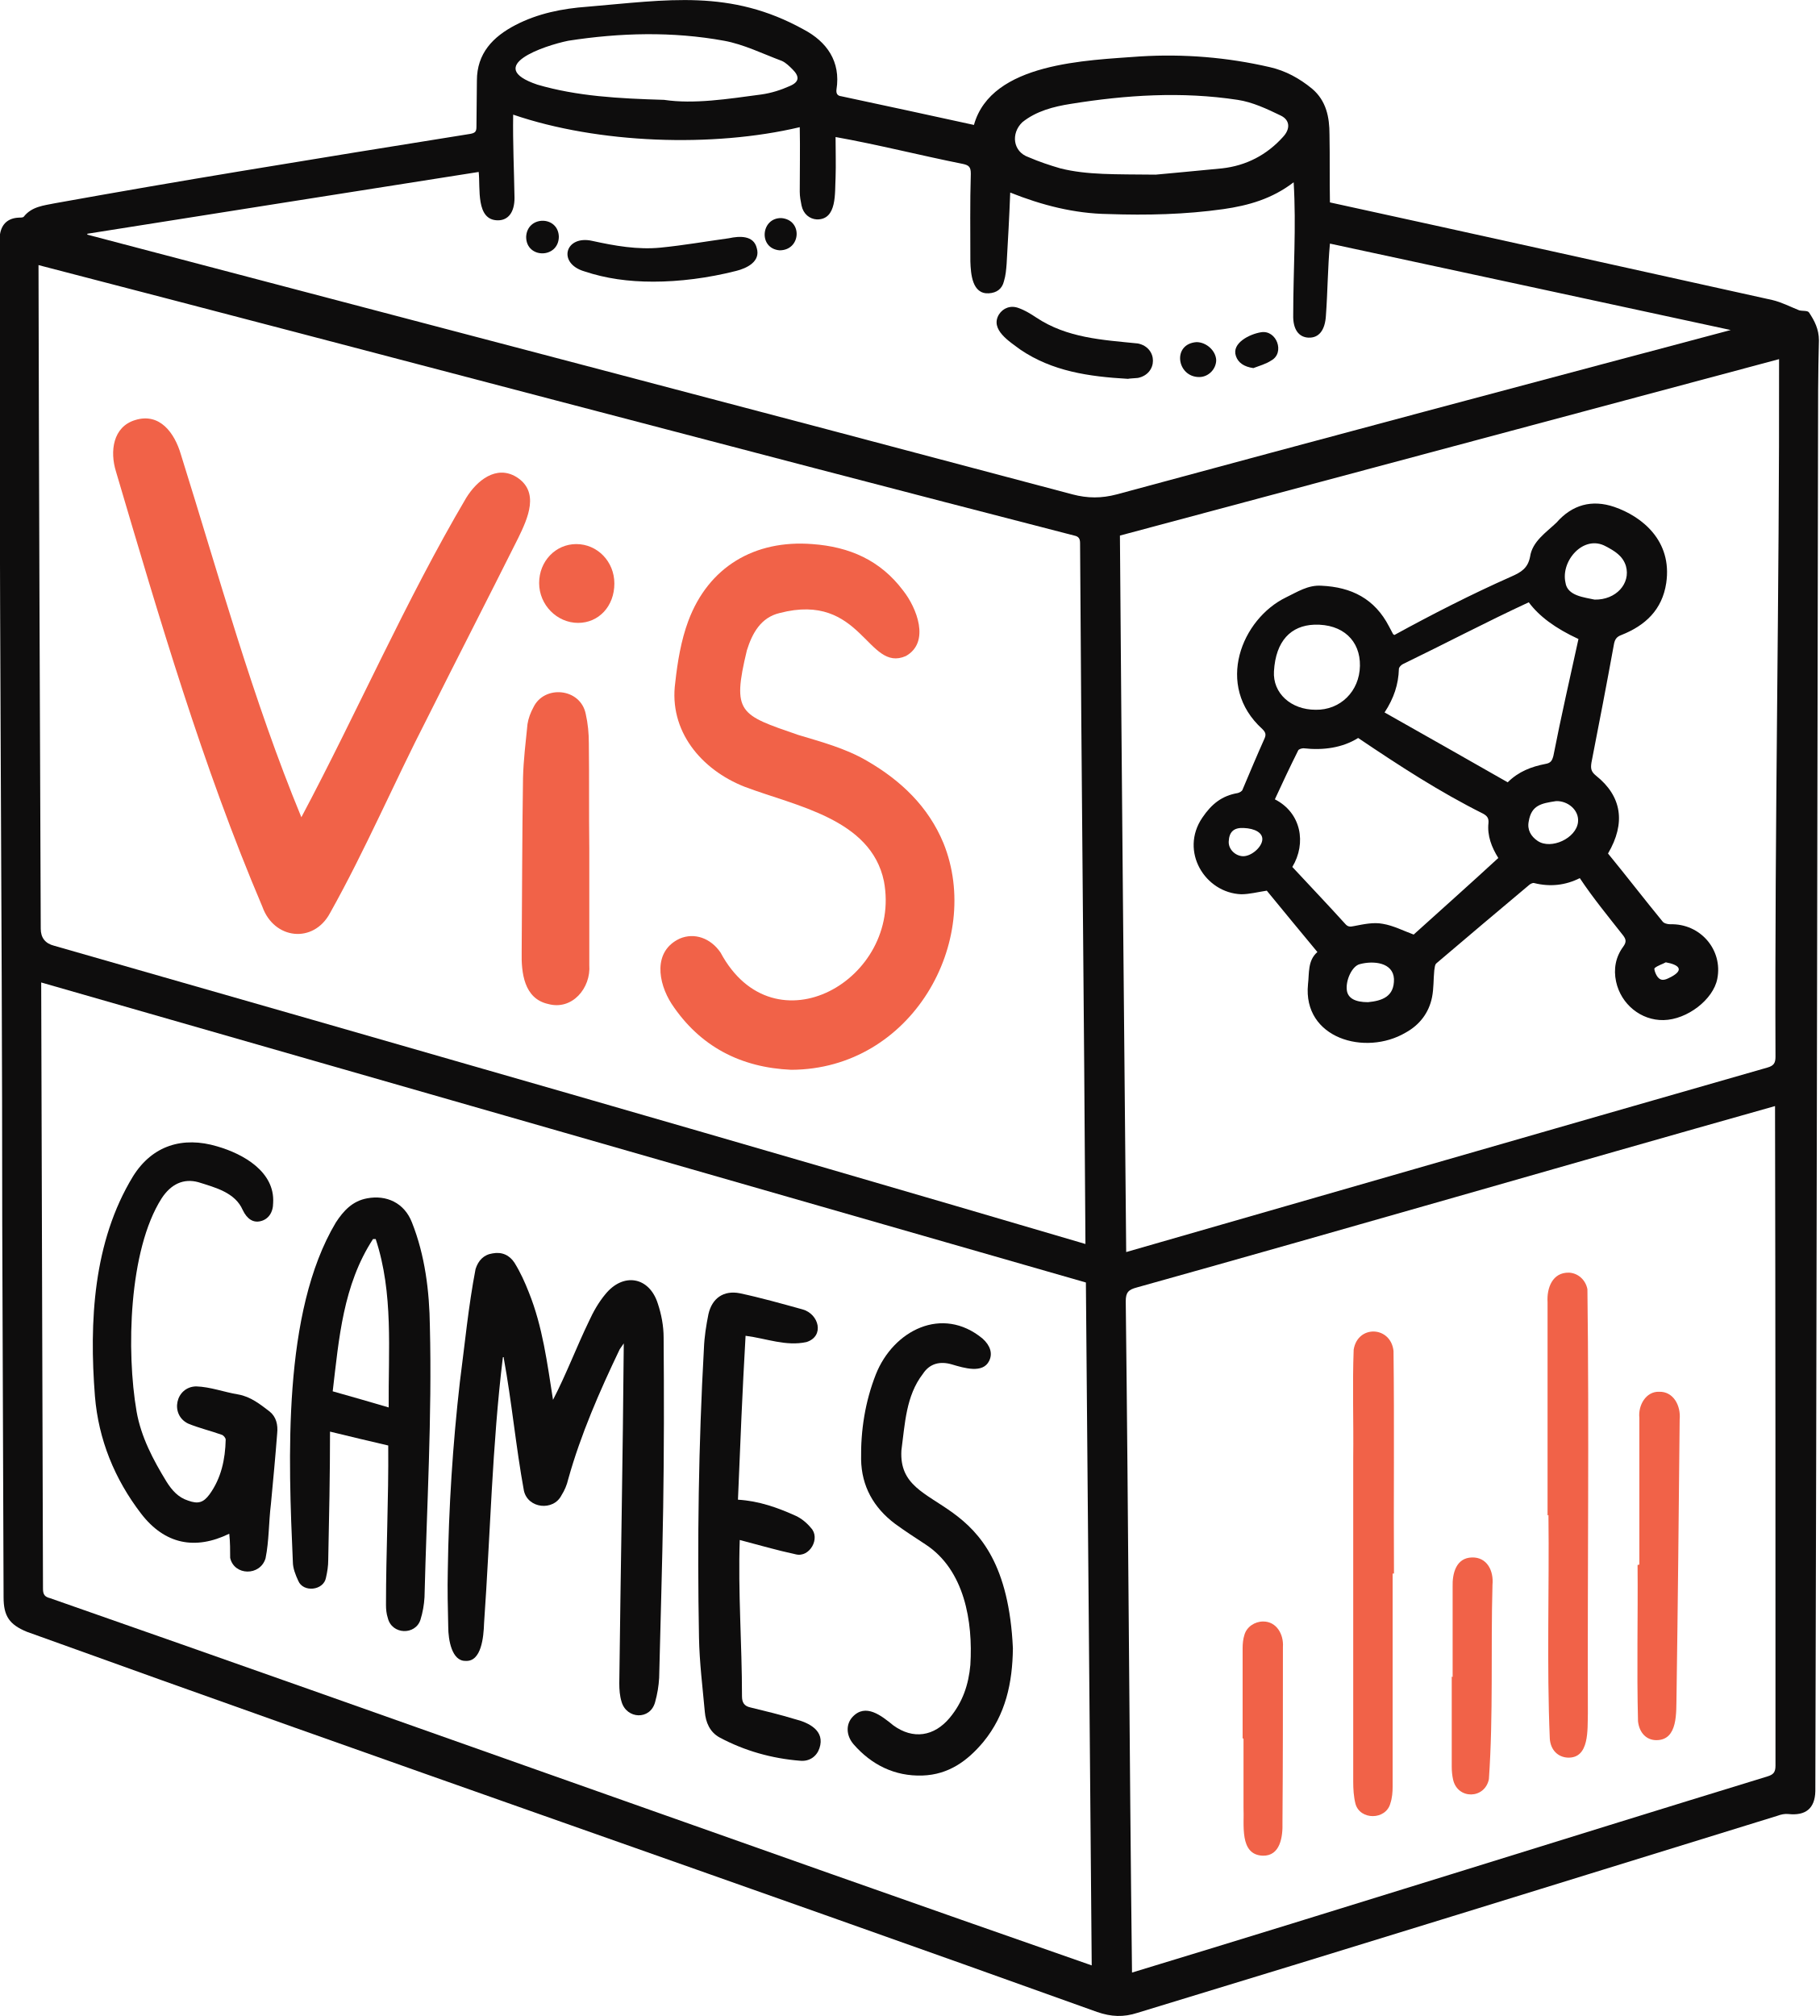
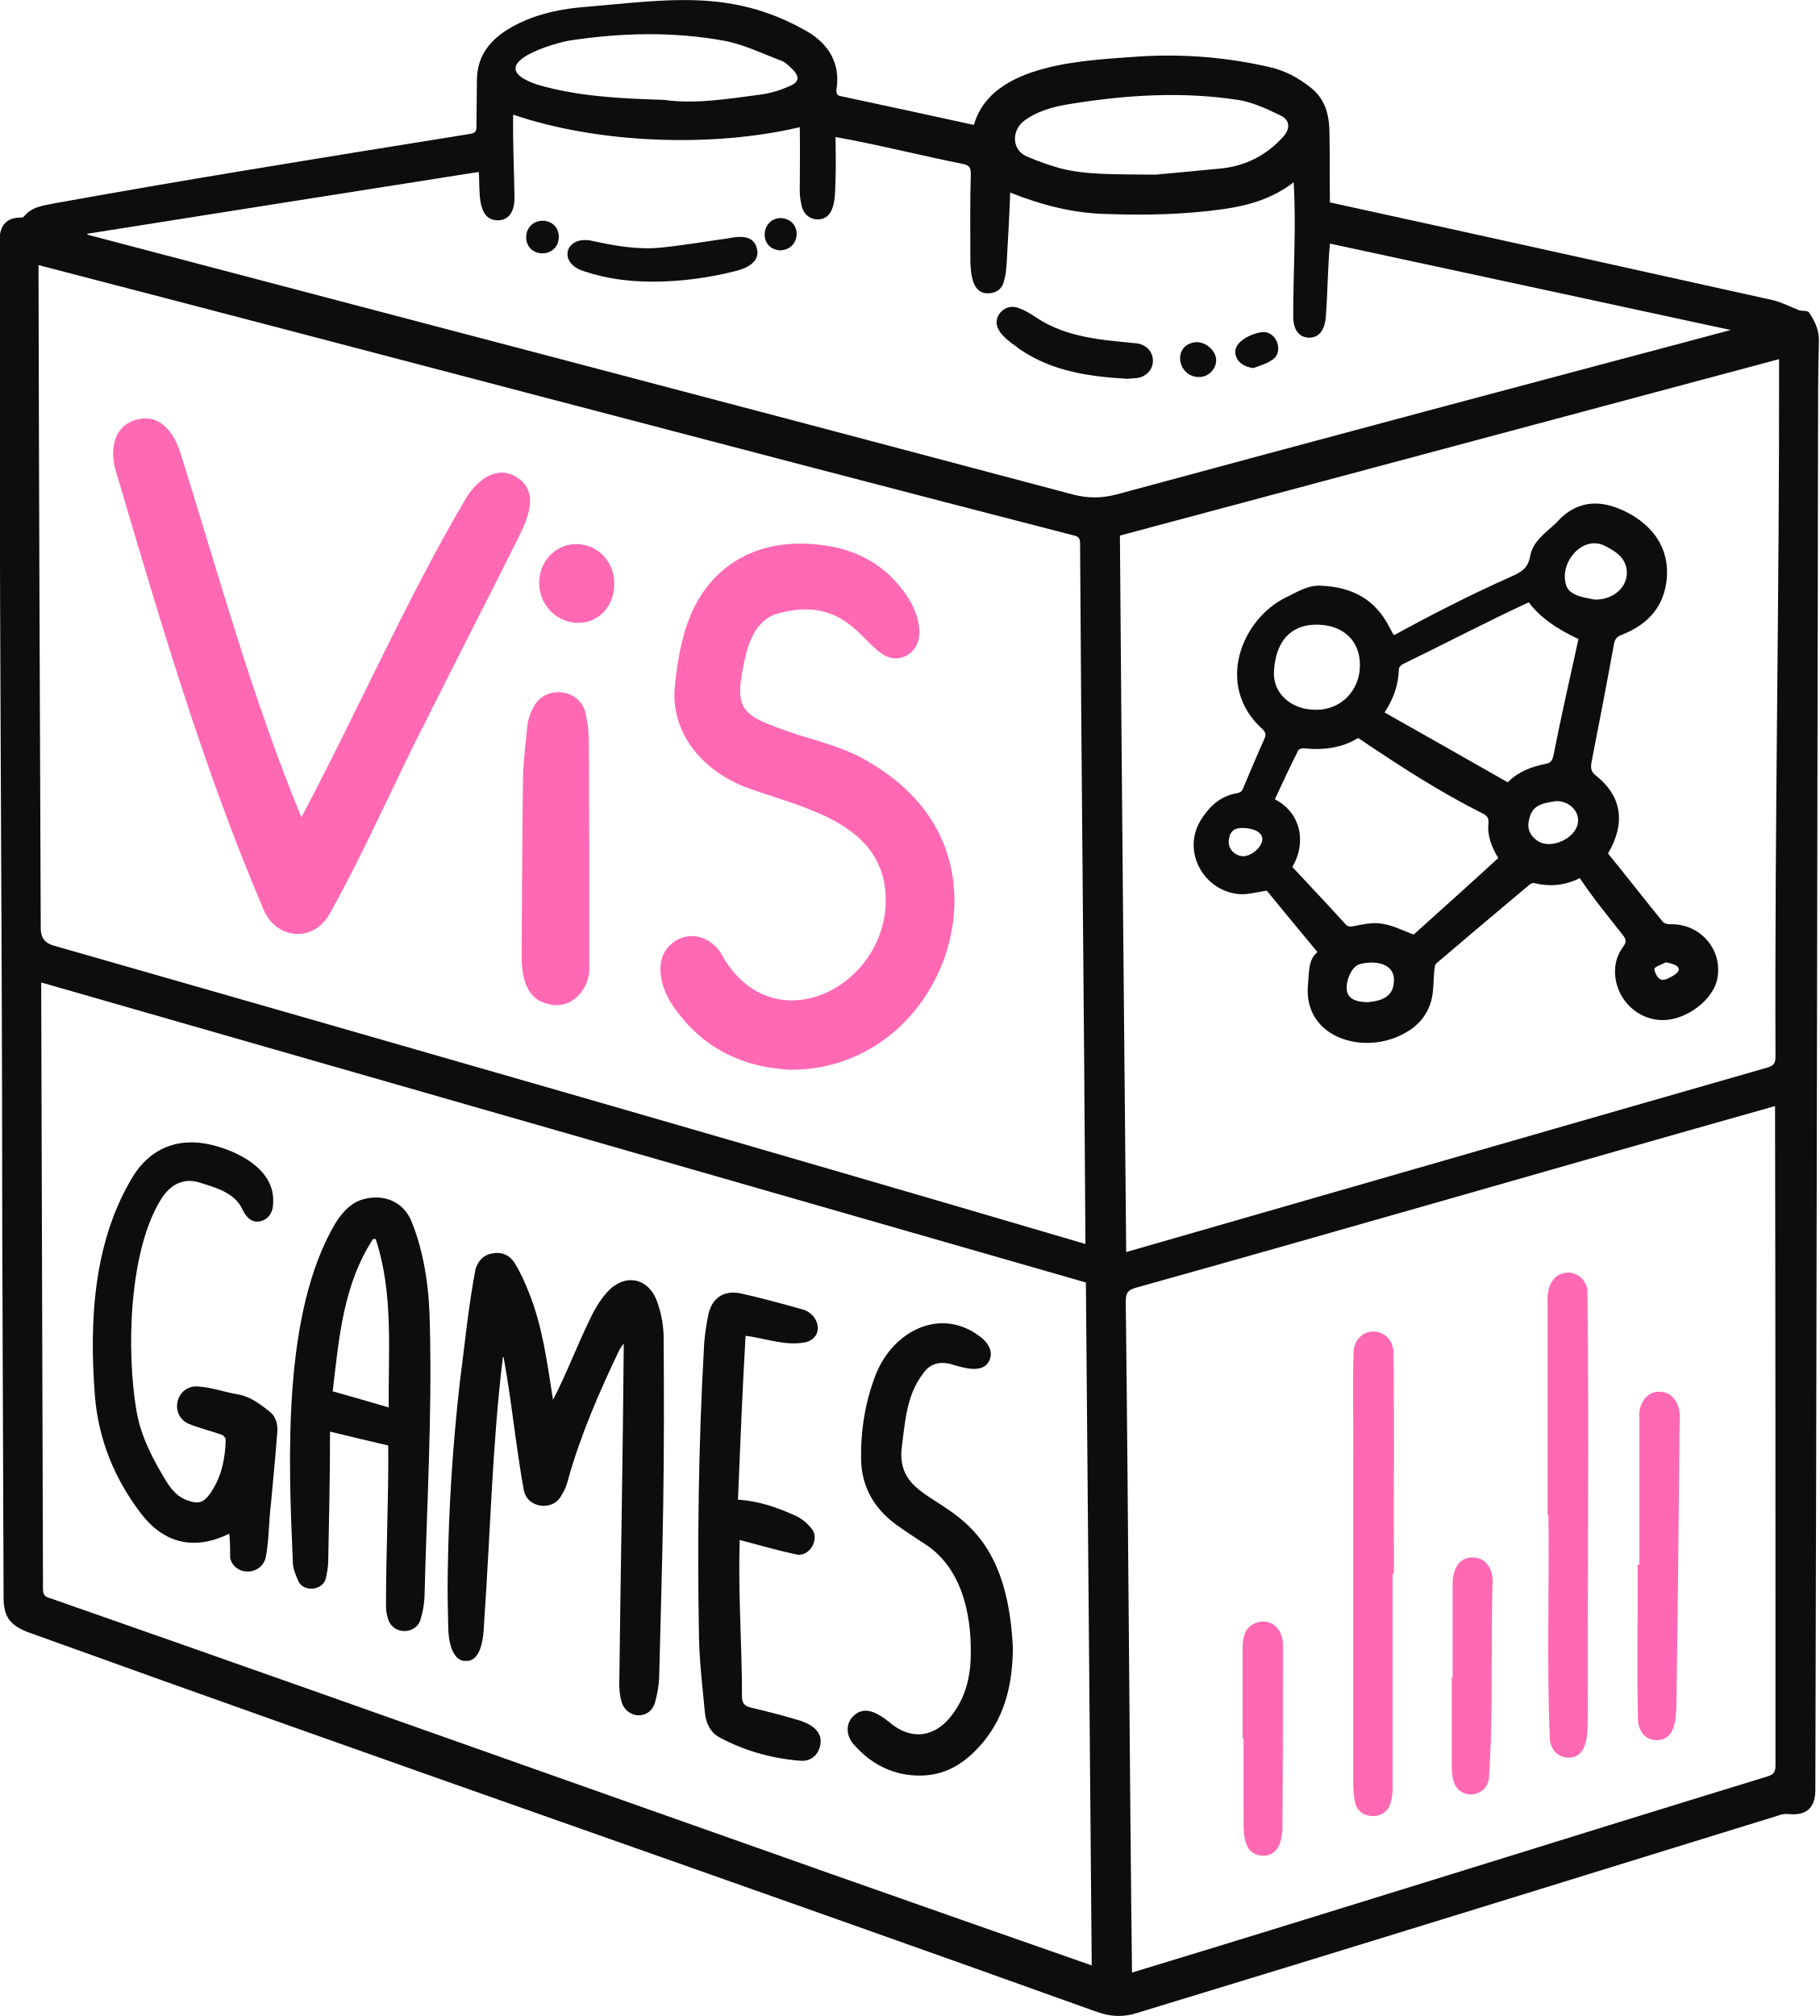
<svg xmlns="http://www.w3.org/2000/svg" version="1.1" id="Layer_2_00000178197685486643072250000007987693039454601145_" x="0px" y="0px" viewBox="0 0 406.4 450.2" style="enable-background:new 0 0 406.4 450.2;" xml:space="preserve">
  <style type="text/css">
	.st0{fill:#0E0D0D;}
- 	.st1{fill:#F16248;}
+ 	.st1{fill:#FF69B4;}
</style>
  <path class="st0" d="M217.5,27.9c3.9-14,25.3-14.4,37.1-15.3c9.8-0.6,19.5,0.2,29,2.4c3.5,0.8,6.6,2.5,9.4,4.8  c3.2,2.7,3.9,6.4,3.9,10.2c0.1,5.1,0,10.1,0.1,15.2c33,7.2,65.8,14.5,98.8,21.8c2.1,0.5,4,1.5,6,2.3c0.8,0.2,1.9,0,2.2,0.5  c1.2,1.8,2.2,3.7,2.2,6.2c-0.2,7.4-0.2,14.9-0.2,22.4c-0.2,100.5-0.3,201.1-0.6,301.6c-0.1,3.9-2.2,5.5-6,5.1  c-0.8-0.1-1.7,0.1-2.5,0.4c-47.6,14.7-95.2,29.5-142.9,44c-3.1,1-5.8,0.9-9-0.2c-79.6-28.6-159.5-56.2-239-84.9  c-3.9-1.6-5.2-3.5-5.2-7.7c-0.1-27.8-0.2-55.5-0.3-83.3c0-73.7-0.8-147.4-0.5-221.1c0.4-2.4,1.9-3.6,4.2-3.7c0.4,0,0.9,0,1.1-0.2  c1.8-2.3,4.5-2.5,6.9-3c13.9-2.5,27.8-4.9,41.7-7.2c17-2.8,34.1-5.6,51.1-8.3c1.1-0.2,1.4-0.5,1.4-1.6c0-3.4,0.1-6.9,0.1-10.3  c0-6.1,3.6-9.8,8.6-12.4c5-2.6,10.5-3.7,16.1-4.1C149,0,163.1-2.5,179.5,6.6c5.1,2.7,8.3,7.1,7.3,13.4c-0.1,0.9,0.2,1.4,1.1,1.5  C197.7,23.6,207.5,25.7,217.5,27.9z M242.4,277.8c-0.3-52.2-0.9-104.3-1.2-156.5c0-1-0.3-1.5-1.3-1.7C162.7,99.7,85.7,79.2,8.6,59.2  c0.1,49.4,0.3,98.8,0.5,148.2c0,2,1,3.3,3,3.8C88.9,233.2,165.7,255.2,242.4,277.8L242.4,277.8z M243.8,438.9  c-0.4-51.1-0.9-102-1.3-152.5c-77.9-22.4-155.6-44.7-233.3-67c0.1,45.1,0.3,90.2,0.4,135.4c0,1.3,0.4,1.8,1.6,2.1  C88.7,384,166.1,411.8,243.8,438.9L243.8,438.9z M252.8,440.5c47.4-14.4,94.6-29.3,141.9-43.8c1.3-0.4,1.8-0.9,1.8-2.4  c0-49.1,0-98.2-0.1-147.3c-47.5,13.4-94.9,27.2-142.5,40.5c-1.9,0.5-2.5,1.1-2.5,3.1C252,340.6,252.2,390.5,252.8,440.5L252.8,440.5  z M251.5,279.6c47.7-13.7,95.4-27.5,143.2-41.2c1.4-0.4,1.8-1,1.8-2.4c-0.2-51.9,0.9-103.8,0.8-155.8  C348,93.4,299,106.5,250.1,119.6C250.5,173,251,226.2,251.5,279.6L251.5,279.6z M19.5,52.2l0,0.2c73.3,19.3,146.7,38.5,220,58  c3.4,0.9,6.5,0.9,9.9,0c45.8-12.4,91.2-24.5,137.1-36.7c-30.1-6.5-59.7-12.9-89.5-19.3c-0.5,5.4-0.5,10.7-0.9,16.1  c-0.2,3.3-1.6,5-3.9,4.9c-2.2-0.1-3.5-1.9-3.4-5.1c0-10,0.7-19.6,0.1-29.6c-4.8,3.7-10.1,5.2-15.7,6c-8.5,1.2-17.1,1.4-25.7,1.1  c-7.6-0.1-14.9-2-21.9-4.8c-0.2,5.4-0.5,10.7-0.8,15.9c-0.1,1.3-0.2,2.6-0.6,3.9c-0.4,1.7-1.6,2.6-3.4,2.7c-3.7,0.2-4-4.3-4.1-7.1  c0-6.5-0.1-13.1,0.1-19.6c0-1.5-0.4-1.9-1.8-2.2c-9.5-1.9-18.9-4.3-28.4-6c0,3.1,0.1,6.1,0,9.1c-0.2,3.3,0.4,9.4-4.2,9.3  c-1.6-0.1-3-1.2-3.4-3.1c-0.2-1-0.4-2-0.4-3.1c0-4.8,0.1-9.6,0-14.4c-19.4,4.6-45,3.7-64-2.8c-0.1,6.4,0.2,12.3,0.3,18.6  c0,3.2-1.4,5-3.7,5c-5,0-3.9-7.2-4.3-10.8C77.6,43,48.6,47.6,19.5,52.2L19.5,52.2z M258.1,39c3-0.3,8.9-0.8,14.8-1.4  c5.4-0.6,10-3,13.6-7c1.7-1.8,1.6-3.8-0.5-4.8c-3.1-1.5-6.3-3-9.6-3.5c-12.5-1.9-24.9-1.1-37.3,0.9c-3.8,0.6-7.7,1.6-10.8,4.1  c-2.6,2.5-2.1,6.6,1.4,7.8c2.3,1,4.7,1.8,7.1,2.5C242.8,39.1,249,38.9,258.1,39z M148.3,22.3c6.7,1,14.2-0.2,21.7-1.2  c2.2-0.3,4.4-1,6.4-1.9c2.1-0.9,2.2-2.1,0.6-3.7c-0.7-0.7-1.5-1.5-2.4-1.9c-4.3-1.6-8.5-3.7-12.9-4.5c-11.5-2.1-23.2-1.8-34.8,0  c-5.4,1.1-19,5.7-6.9,9.8C128.9,21.5,138.1,22,148.3,22.3L148.3,22.3z" />
  <path class="st1" d="M176.7,238.9c-11.3-0.5-20.4-5.2-26.7-14.7c-3.1-4.8-4.2-11.8,1.8-14.6c3.3-1.4,6.9-0.1,9.1,3.1  c12,22.4,40.6,6,36.5-15.9c-2.9-14-19.8-16.8-31.1-21.1c-9.7-3.8-17-12.5-15.5-23.3c0.5-4.6,1.3-9.4,2.9-13.7  c4.5-12.1,14.8-18.2,27.7-17.2c8.3,0.6,15.2,3.6,20.3,10.4c3,3.8,6.1,11.5,0.6,14.6c-8.6,3.8-9.8-14.4-28.2-9.6  c-4.2,1-6.1,4.5-7.3,8.3c-3.4,14.1-1.6,14.4,11.4,18.9c5.3,1.6,10.6,3,15.4,5.8c7.6,4.4,13.7,10.2,17.1,18.4  C219.5,210.1,203.7,238.8,176.7,238.9L176.7,238.9z" />
  <path class="st1" d="M67.3,182.5c12.5-23.5,23.3-48.4,36.8-71.3c2.4-3.9,6.7-7.4,11.2-4.7c5.3,3.3,2.6,9.2,0.4,13.7  c-6.7,13.4-13.6,26.8-20.3,40.2c-7.4,14.4-13.8,29.4-21.7,43.5c-3.7,6.9-12.5,5.9-15.1-1.4c-13.4-31.5-23-64.4-32.7-97.2  c-1.4-4.5-0.7-10,4.3-11.5c5.5-1.7,8.8,2.9,10.2,7.7C48.9,128.6,56.4,156.1,67.3,182.5L67.3,182.5z" />
  <path class="st1" d="M131.6,189.4c0,8.7,0,17.4,0,26.1c0.4,5.1-3.8,10.2-9.2,8.7c-5.4-1.2-6-7-5.9-11.6c0.1-12.9,0.1-25.9,0.3-38.9  c0.1-4,0.6-8,1-12c0.2-1.3,0.7-2.6,1.3-3.7c2.4-5.1,10.5-4.4,11.7,1.4c0.5,2.2,0.7,4.4,0.7,6.6C131.6,173.8,131.5,181.6,131.6,189.4  C131.6,189.4,131.6,189.4,131.6,189.4z" />
  <path class="st1" d="M137.2,130.3c0,5.1-3.5,8.8-8.1,8.8c-4.7,0-8.7-4-8.7-8.9s3.7-8.7,8.3-8.7C133.4,121.5,137.2,125.4,137.2,130.3  z" />
  <path class="st0" d="M112.3,303.1c-2.4,19.7-2.8,39.6-4.2,59.4c-0.1,3.1-0.6,8.6-4.1,8.4c-3.1,0.1-3.9-4.7-3.9-7.6  c-0.1-4.2-0.2-8.4-0.1-12.5c0.2-14.1,1.1-28.2,2.7-42.2c1.1-8.4,1.9-16.9,3.5-25.2c0.6-1.9,1.8-3.2,3.8-3.5c2.1-0.4,3.8,0.4,4.9,2.1  c1.3,2.1,2.3,4.3,3.2,6.6c3.1,7.7,4.1,15.8,5.4,24c3-5.8,5.2-11.7,8-17.5c1-2.2,2.2-4.3,3.7-6.1c4-4.9,9.8-3.9,11.7,2.1  c0.8,2.4,1.3,5,1.3,7.6c0.1,12.7,0.1,25.3-0.1,38c-0.2,12.7-0.6,25.3-0.9,38c-0.1,1.8-0.4,3.6-0.9,5.4c-1.1,4.1-6.4,3.8-7.5-0.1  c-0.4-1.3-0.5-2.7-0.5-4.1c0.3-25.4,0.8-50.6,1-75.9c-0.5,0.7-0.7,1-0.9,1.3c-4.5,9.4-8.7,19-11.5,29c-0.3,1.3-0.8,2.5-1.5,3.6  c-1.8,3.6-7.5,3-8.4-1c-1.8-9.8-2.7-19.8-4.5-29.6C112.6,303.1,112.5,303.1,112.3,303.1L112.3,303.1z" />
  <path class="st0" d="M86.7,322.8c-4.3-1-8.5-2-13-3.1c0,9.6-0.2,19.1-0.4,28.7c0,1.3-0.2,2.6-0.5,3.9c-0.5,2.9-5.1,3.4-6.2,0.7  c-0.6-1.3-1.2-2.8-1.2-4.2c-1-22.8-2.4-55.7,9.6-75.8c1.7-2.6,3.7-4.8,7-5.4c4.3-0.8,8.3,1,10,5.4c2.9,7.3,3.9,15.3,4,23.2  c0.5,20.2-0.7,40.3-1.2,60.5c-0.1,1.7-0.4,3.4-0.9,5c-1.1,3.5-6.4,3.4-7.3-0.4c-0.3-0.9-0.4-1.9-0.4-2.9  C86.2,346.5,86.8,334.8,86.7,322.8L86.7,322.8z M83.9,276.7c-0.2,0-0.4,0-0.6,0c-6.7,10.3-7.6,22.2-9,34c4.3,1.2,8.4,2.4,12.5,3.6  C86.7,301.6,87.9,288.8,83.9,276.7L83.9,276.7z" />
  <path class="st0" d="M51.2,342.5c-7.6,3.7-14.4,2.4-19.7-4.5c-5.9-7.7-9.5-16.5-10.3-26.2c-1.3-16.6-0.4-34.5,8.5-49.1  c4.3-6.9,11.1-9,18.8-6.7c5.9,1.7,12.9,5.7,12.5,12.6c0,2.2-1.1,3.7-2.8,4.1c-1.6,0.4-3-0.4-4-2.5c-1.7-3.9-6.1-5-9.9-6.2  c-3.3-0.9-6.1,0.4-8.2,3.6c-7.4,11.6-7.9,34.3-5.6,47.6c1,5.7,3.7,10.8,6.7,15.7c1.2,1.9,2.6,3.5,4.8,4.2c2.2,0.8,3.4,0.5,4.8-1.4  c2.6-3.6,3.5-7.8,3.6-12.2c0-0.4-0.5-1-0.9-1.1c-2.5-0.9-5.1-1.5-7.5-2.5c-4.1-2-2.8-8.2,1.8-8.3c3.2,0.1,6.3,1.3,9.4,1.8  c2.8,0.5,4.9,2.2,7,3.8c1.5,1.2,1.9,3,1.7,4.9c-0.4,5.2-0.9,10.5-1.4,15.8c-0.5,4-0.4,8.2-1.2,12.1c-1.2,4-7,3.9-7.9-0.1  C51.4,346.2,51.4,344.4,51.2,342.5L51.2,342.5z" />
  <path class="st0" d="M164.8,334.9c4.8,0.3,8.9,1.8,12.9,3.6c1.3,0.6,2.5,1.6,3.4,2.7c2.2,2.3-0.3,6.7-3.4,5.9  c-4.2-0.9-8.3-2.1-12.5-3.2c-0.4,11.6,0.5,23.3,0.5,34.9c0,1.4,0.5,2.2,1.9,2.5c3.3,0.8,6.6,1.6,9.9,2.6c3.2,0.8,6.8,2.6,5.5,6.5  c-0.6,1.8-2.2,3-4.3,2.8c-6.3-0.5-12.4-2.2-18-5.2c-2.2-1.2-3.1-3.4-3.3-5.7c-0.5-5.5-1.2-11.1-1.3-16.6  c-0.4-21.6-0.1-43.1,1.1-64.6c0.1-2.6,0.5-5.1,1-7.6c0.8-3.6,3.4-5.4,7-4.7c4.7,1,9.3,2.3,14,3.6c3.7,1,5,6,0.9,7.3  c-4.6,1-8.9-0.8-13.6-1.4C165.8,310.4,165.3,322.6,164.8,334.9L164.8,334.9z" />
  <path class="st0" d="M226.2,368.1c-0.1,7.7-1.6,14.8-6.6,20.9c-3.6,4.3-7.8,7.3-13.6,7.5c-6.2,0.2-11.4-2.4-15.4-7  c-1.7-2-1.7-4.5-0.2-6.1c2.9-3.1,6.4-0.3,9.1,1.9c4.4,3.2,9.1,2.5,12.6-1.7c2.9-3.5,4.2-7.4,4.6-11.8c0.6-9.7-1.3-21.2-10-26.9  c-2.3-1.5-4.6-3-6.8-4.6c-4.8-3.6-7.5-8.4-7.6-14.4c-0.1-6.5,0.9-12.9,3.3-19c3.9-9.8,14.8-15.4,23.8-8c1.8,1.6,2.3,3.4,1.5,5  c-1.4,2.9-5.6,1.6-8.3,0.8c-2.7-0.8-5-0.2-6.5,2.1c-3.8,4.9-4,11.2-4.8,17.1C200.4,339.4,224.5,330.8,226.2,368.1L226.2,368.1z" />
  <path class="st1" d="M345.6,338.4c0-15.9,0-31.8,0-47.6c-0.2-3.2,1.1-6.7,4.8-6.6c2,0.1,3.7,1.6,4.1,3.7c0.4,31.6,0,63.2,0.1,94.7  c-0.1,3.6,0.4,10.1-4.5,9.9c-2.1-0.1-3.8-1.6-4-4.2c-0.7-16.6-0.1-33.4-0.3-50C345.7,338.4,345.7,338.4,345.6,338.4L345.6,338.4z" />
  <path class="st1" d="M311,351.4c0,15.9,0,31.8,0,47.6c0,1.2-0.1,2.5-0.5,3.7c-1,3.8-6.8,3.8-7.8,0.1c-0.4-1.6-0.5-3.3-0.5-4.9  c0-24.1,0-48.3,0-72.4c0.1-8-0.2-16.1,0.1-24.1c0.9-5.6,8.3-5.3,8.9,0.3c0.2,16.6,0,33.1,0.1,49.7  C311.2,351.4,311.1,351.4,311,351.4L311,351.4z" />
  <path class="st1" d="M366.1,349.4c0-10.9,0-21.9,0-32.8c-0.3-2.8,1.5-5.9,4.4-5.8c3.2-0.1,4.9,3.1,4.6,6.2  c-0.2,20.6-0.4,41.1-0.7,61.7c-0.1,3.6,0.4,9.9-4.5,9.9c-2.2,0-3.8-1.6-4.1-4.2c-0.3-11.6,0-23.3-0.1-34.9  C365.9,349.4,366,349.4,366.1,349.4L366.1,349.4z" />
  <path class="st1" d="M324.4,374.5c0-6.7,0-13.4,0-20.1c-0.1-3.1,0.8-6.5,4.3-6.6c3.4-0.1,4.9,3,4.6,6.1c-0.4,14.5,0.2,29-0.8,43.4  c-0.9,4.5-7,4.6-8,0.1c-0.2-0.9-0.3-1.9-0.3-2.9c0-6.7,0-13.4,0-20.1L324.4,374.5L324.4,374.5z" />
  <path class="st1" d="M277.5,388.2c0-6.7,0-13.4,0-20.1c0-1,0.1-2.1,0.4-3c0.5-1.8,2.3-3,4.2-3c3,0,4.6,2.9,4.4,5.7  c0,13.1,0,26.1-0.1,39.2c0.1,3.2-0.5,7.5-4.4,7.4c-5.3-0.2-4.1-7-4.3-10.8c0-5.1,0-10.2,0-15.3C277.6,388.2,277.6,388.2,277.5,388.2  L277.5,388.2z" />
  <path class="st0" d="M294.2,212.6c-3.9-4.7-7.7-9.3-11.3-13.7c-2,0.3-3.9,0.8-5.7,0.8c-8.1-0.3-13.8-9.6-8.7-17.1  c2.1-3.1,4.4-4.9,7.9-5.5c0.4-0.1,1-0.4,1.1-0.8c1.6-3.8,3.2-7.6,4.9-11.4c0.4-0.9,0.2-1.4-0.5-2.1c-10.7-9.7-4.6-24.6,5.3-29.4  c2.5-1.2,4.9-2.8,7.9-2.6c6.7,0.3,11.9,2.9,15.1,9.1c0.3,0.6,0.6,1.1,0.9,1.7c0,0,0.1,0.1,0.3,0.2c8.4-4.6,17.2-9.1,26-13  c2.3-1,3.8-1.9,4.3-4.5c0.5-3.4,3.6-5.4,5.9-7.6c3.5-4,7.9-5.2,12.9-3.5c6.1,2.1,13,7.5,11.6,17c-0.9,6-4.7,9.5-10,11.6  c-1.1,0.4-1.5,1-1.7,2.2c-1.6,8.8-3.3,17.6-5,26.3c-0.2,1.3-0.1,2,1,2.9c5.8,4.6,6.7,10.6,2.7,17.4c4.1,5,8.1,10.2,12.2,15.2  c0.3,0.4,1.1,0.6,1.7,0.6c6.7-0.2,11.8,5.7,10.5,12.2c-0.9,4.6-6.7,9.1-12,9.2c-5,0.1-9.5-3.5-10.6-8.6c-0.6-2.8-0.1-5.5,1.6-7.8  c0.8-1.1,0.6-1.7-0.1-2.6c-3.3-4.2-6.6-8.2-9.6-12.7c-3.2,1.6-6.6,2-10.2,1.1c-0.3-0.1-0.9,0.2-1.2,0.5  c-6.9,5.8-13.8,11.6-20.6,17.4c-0.4,0.3-0.4,1.1-0.5,1.6c-0.2,2-0.1,4-0.5,6c-0.7,3.5-2.8,6.2-5.9,7.9c-9,5.3-23,1.3-21.8-10.8  C292.4,217.3,292,214.5,294.2,212.6L294.2,212.6z M334.6,191.6c-1.5-2.4-2.5-5-2.2-7.8c0.1-1.1-0.3-1.6-1.2-2.1  c-9.8-4.9-18.7-10.7-27.9-16.9c-3.5,2.2-7.8,2.8-12.2,2.3c-0.4,0-1.1,0.2-1.2,0.5c-1.8,3.6-3.5,7.2-5.2,10.9c5.9,3,7.1,9.8,3.9,15.1  c4,4.3,8,8.5,11.8,12.7c0.6,0.7,1.1,0.7,2,0.5c2.1-0.4,4.3-0.9,6.4-0.5c2.4,0.4,4.7,1.6,6.9,2.4  C321.9,203.1,328.2,197.5,334.6,191.6L334.6,191.6z M341.4,134.5c-9.5,4.4-18.8,9.3-28.1,13.8c-0.4,0.2-0.9,0.7-0.9,1.1  c-0.1,3.4-1.1,6.5-3.2,9.7c9.2,5.2,18.4,10.4,27.5,15.6c2.4-2.4,5.3-3.5,8.4-4.1c1.2-0.2,1.5-0.7,1.8-1.8c1.7-8.7,3.7-17.4,5.6-26.1  C347.3,140.3,343.7,137.6,341.4,134.5L341.4,134.5z M303.7,148.7c0.1-5.6-3.8-9.4-10.2-9.2c-5.2,0.2-8.6,3.6-9,10.4  c-0.3,4.9,3.8,8.6,9.3,8.6C299.3,158.6,303.6,154.4,303.7,148.7L303.7,148.7z M356.1,133.9c4.8,0.1,8.1-3.6,7-7.5  c-0.7-2.3-2.6-3.4-4.5-4.4c-4.9-2.7-10.1,3.2-9,8.1C350,133.1,353.9,133.4,356.1,133.9L356.1,133.9z M347.5,178.9  c-3.3,0.5-5.5,0.9-6.1,4.5c-0.4,1.9,0.5,3.4,2,4.4c3,2,8.6-0.6,9-4.2C352.7,180.9,350.1,178.8,347.5,178.9z M305.5,223.8  c3.1-0.3,5.9-1.2,5.8-5.2c-0.2-3.7-4.6-4.1-7.6-3.3c-1.8,0.4-3.3,3.8-2.9,6C301.1,222.9,302.6,223.8,305.5,223.8L305.5,223.8z   M277.7,184.9c-2.2-0.1-3.2,0.9-3.3,3c-0.1,1.7,1.4,3.2,3.1,3.3c1.9,0.1,4.3-2,4.4-3.7C282,186,280.3,185,277.7,184.9L277.7,184.9z   M372,214.9c-0.7,0.4-1.8,0.7-2.5,1.3c-0.2,0.2,0.3,1.6,0.8,2.1c0.9,1,2,0.3,3-0.2C376.2,216.5,374.8,215.4,372,214.9L372,214.9z" />
  <path class="st0" d="M145.9,62.9c-5.6,0-10.6-0.7-15.4-2.3c-6.1-1.8-4.3-8.2,1.8-6.8c5,1.1,10.1,2,15.2,1.5  c5.1-0.5,10.2-1.4,15.3-2.1c2.3-0.5,5.5-0.7,6.2,2.2c0.9,3-2.2,4.5-4.6,5.1C158.1,62.1,151.7,62.9,145.9,62.9L145.9,62.9z" />
  <path class="st0" d="M251.9,84.6c-8.8-0.5-16.9-1.7-24-6.5c-2.4-1.8-6.9-4.5-4.8-7.9c0.9-1.4,2.6-2.1,4.4-1.4  c1.4,0.5,2.7,1.3,3.9,2.1c6.9,4.6,14.8,5,22.7,5.8c4.5,0.9,4.5,6.8,0,7.7C253.2,84.5,252.3,84.5,251.9,84.6L251.9,84.6z" />
  <path class="st0" d="M279.9,82.2c-2.1-0.3-3.4-1.2-3.9-2.7c-1-2.9,3.1-4.9,5.6-5.3c3.5-0.6,5.4,4.6,2.3,6.3  C282.7,81.3,281.2,81.7,279.9,82.2L279.9,82.2z" />
  <path class="st0" d="M267.2,76.4c2.2,0,4.3,1.9,4.4,4c0,2-1.7,3.8-3.8,3.8C262.8,84.2,261.7,76.8,267.2,76.4L267.2,76.4z" />
  <path class="st0" d="M124.8,52.9c-0.1,4.9-7.3,4.9-7.3,0C117.7,48.1,124.7,48.1,124.8,52.9z" />
  <path class="st0" d="M174.1,55.9c-4.8-0.4-4.2-7.3,0.4-7.2C179.3,49.1,178.9,55.9,174.1,55.9z" />
</svg>
